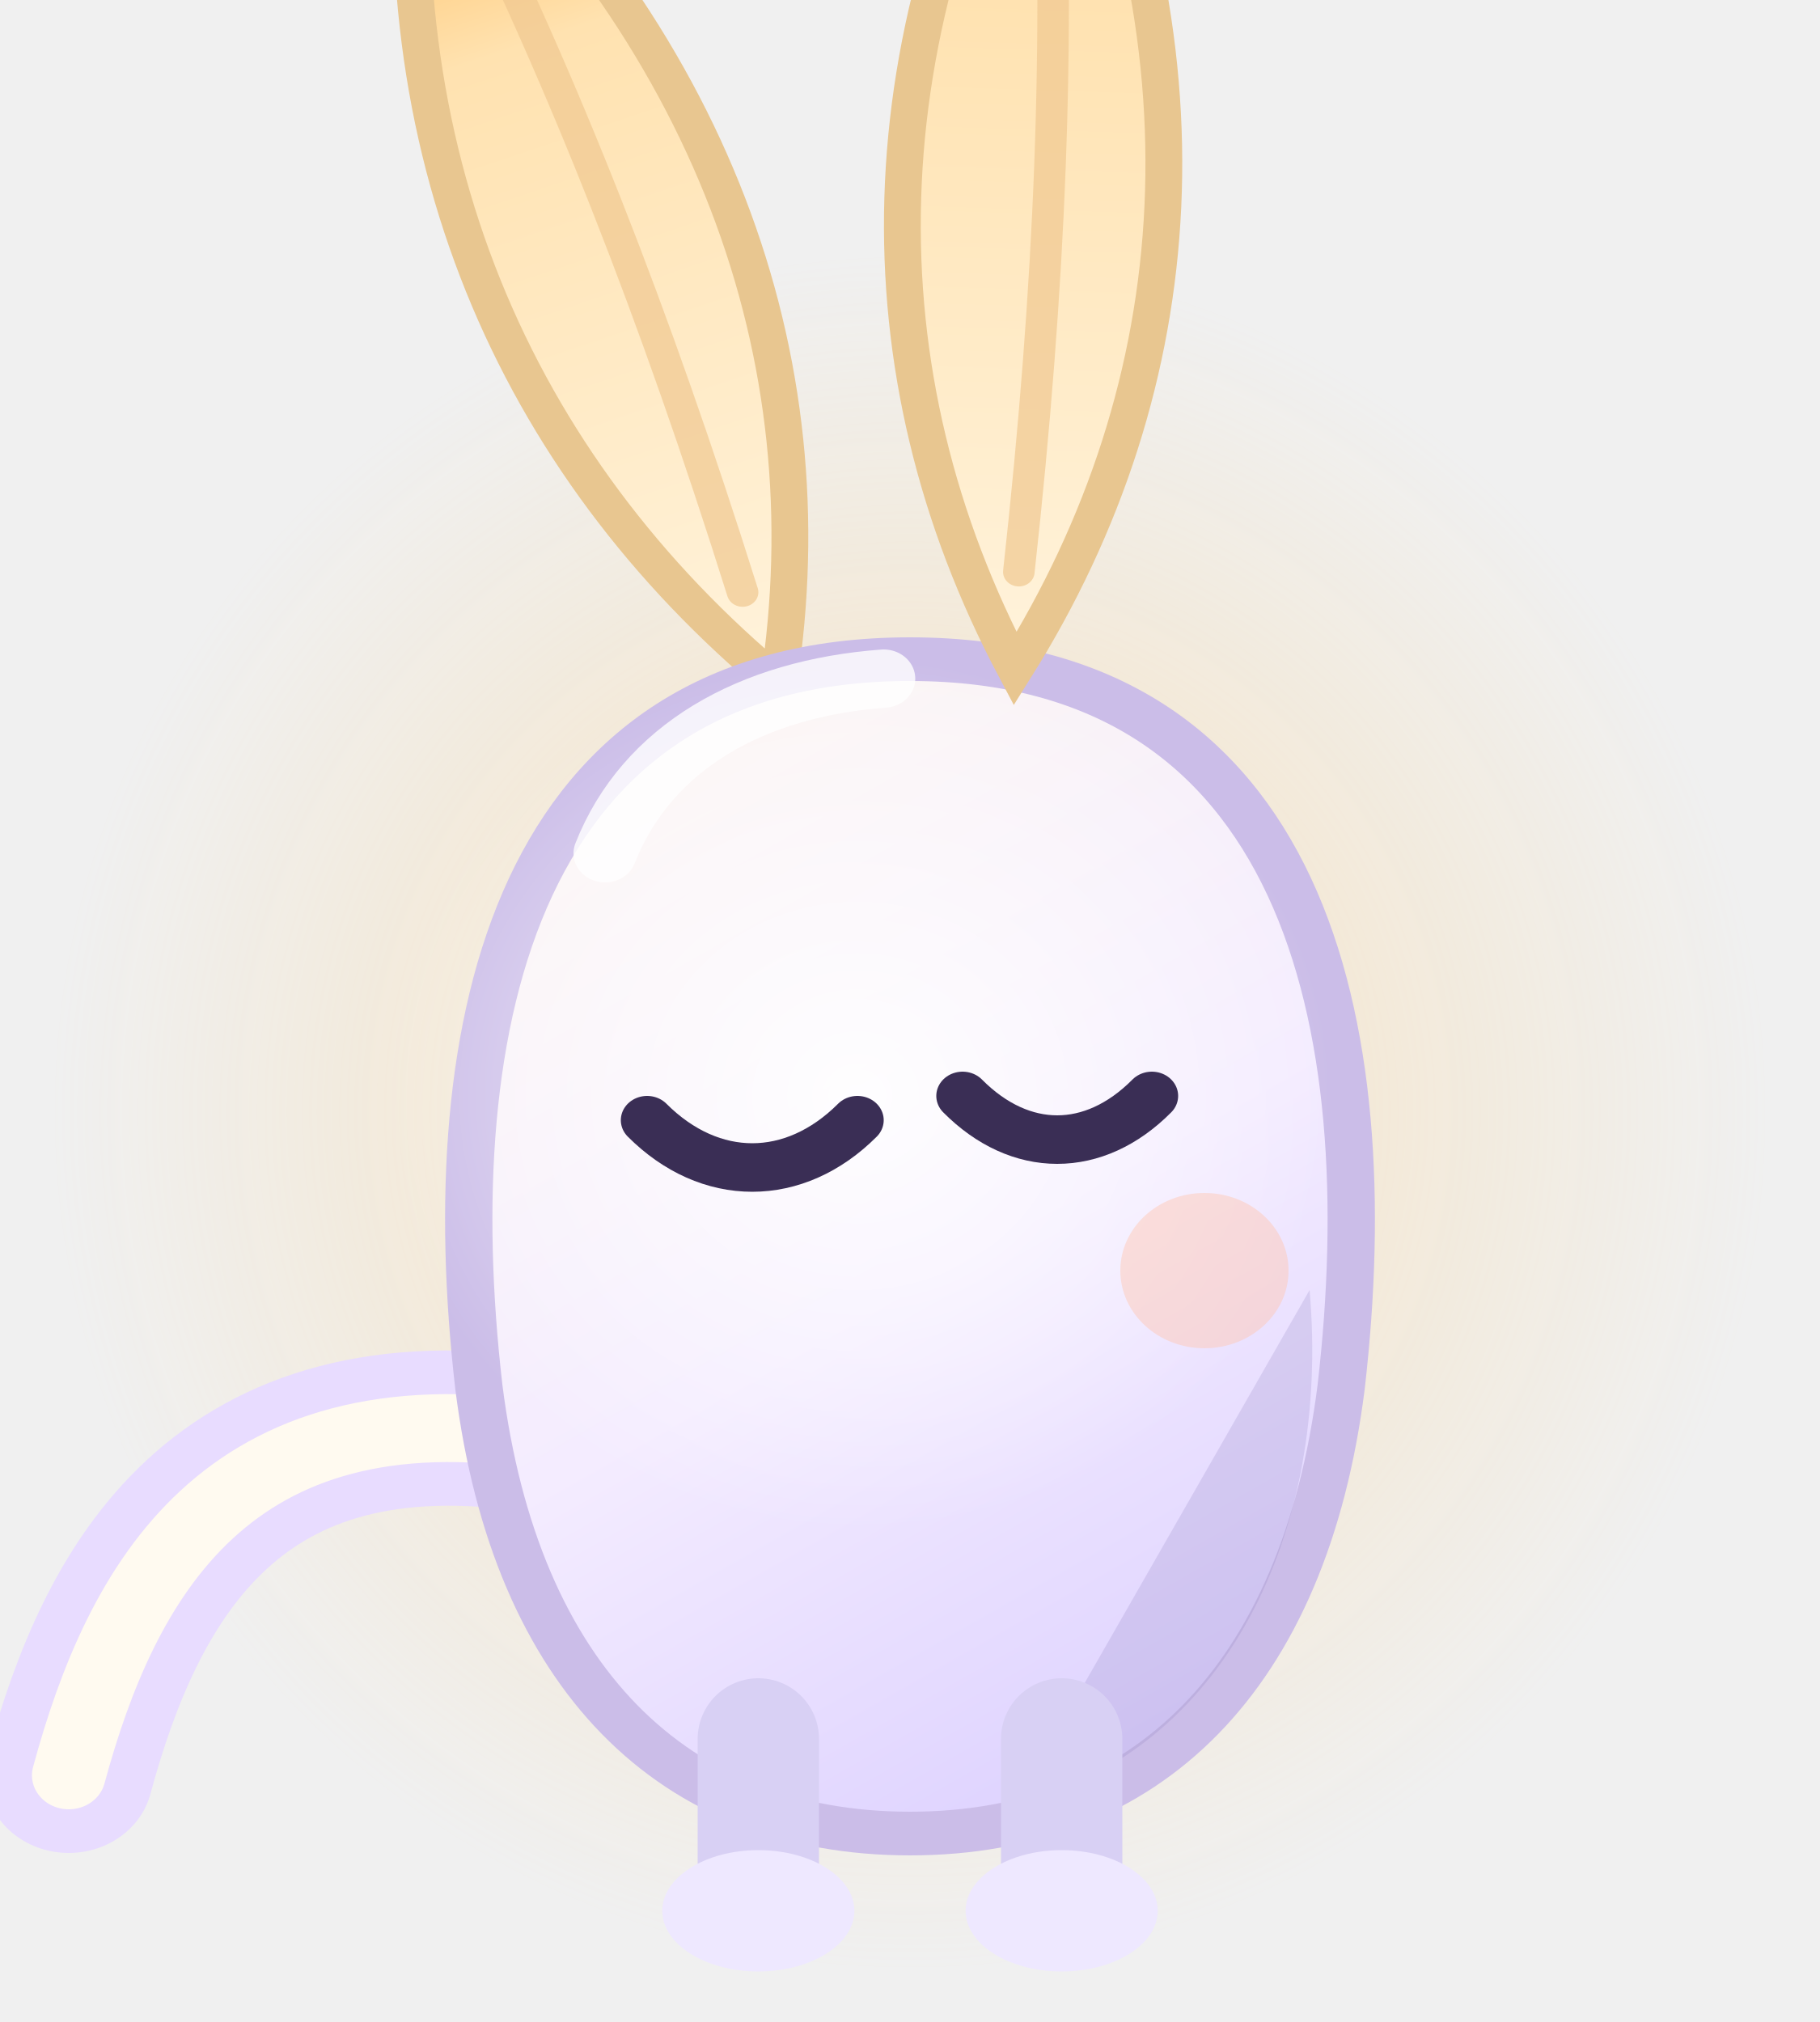
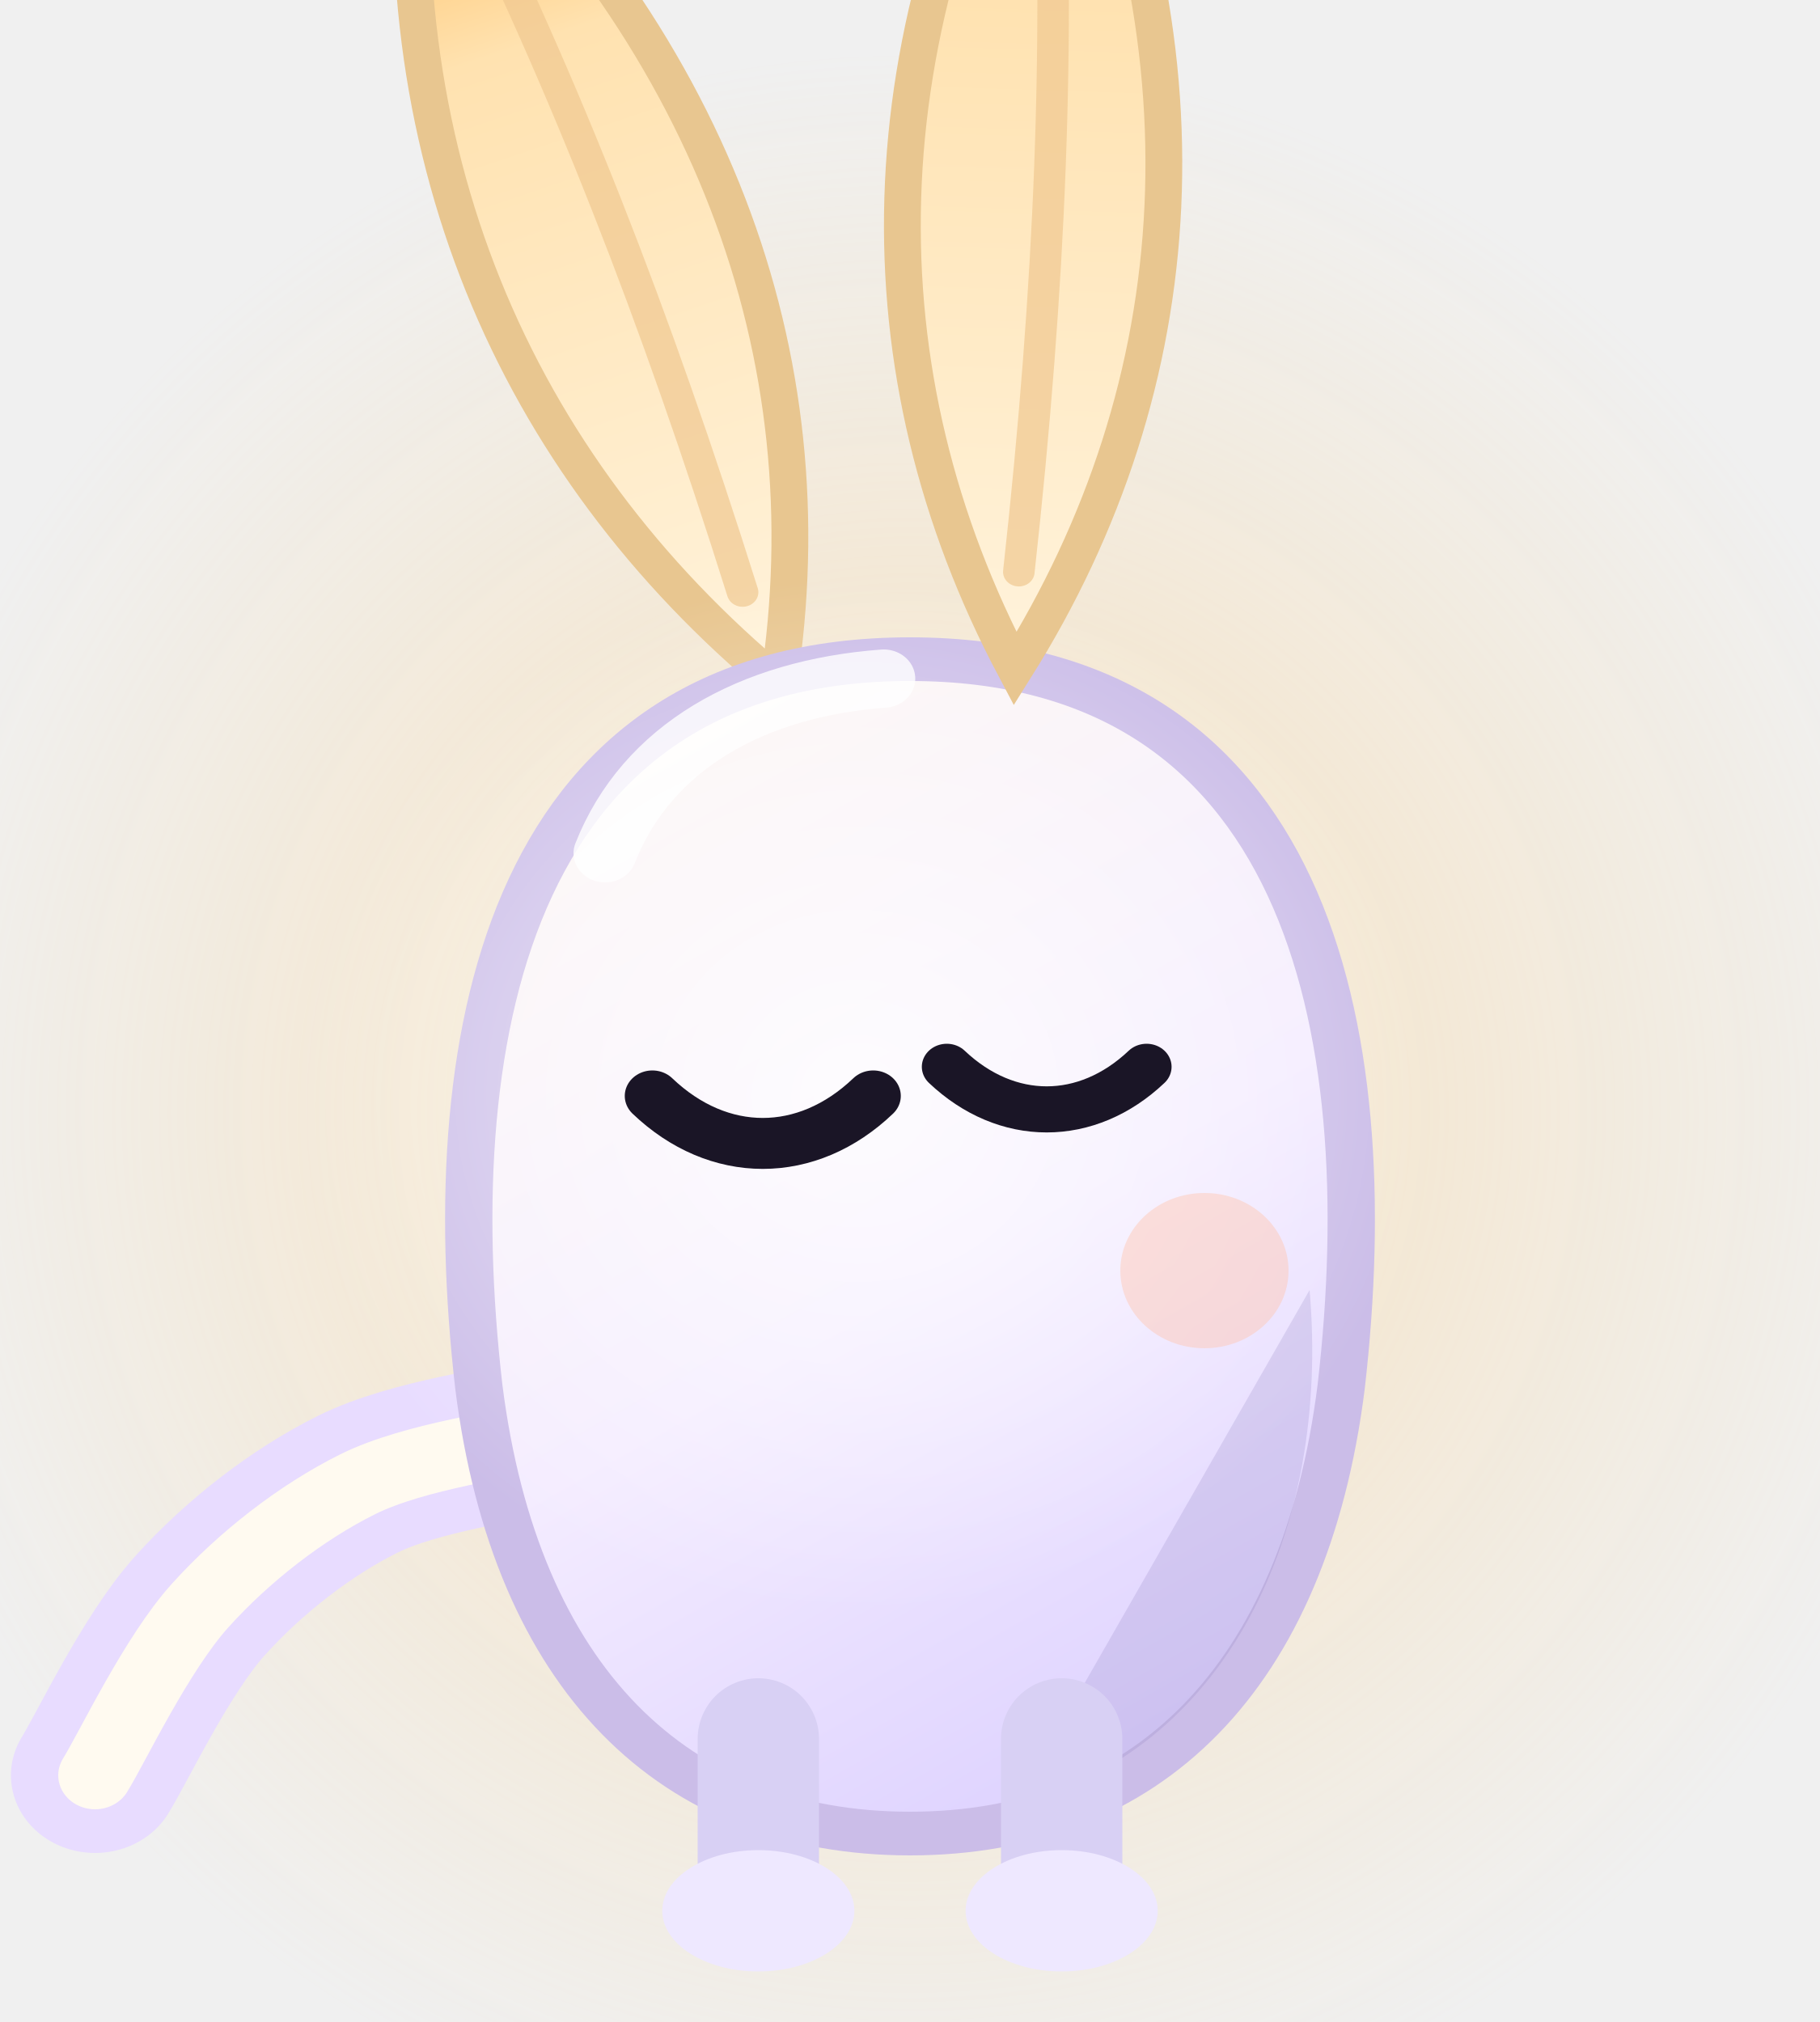
<svg xmlns="http://www.w3.org/2000/svg" viewBox="0 0 36 40" width="36" height="40">
  <defs>
-     <linearGradient id="mb" x1="10" y1="10" x2="26" y2="36" gradientUnits="userSpaceOnUse">
+     <radialGradient id="gl1" cx="18" cy="22" r="21" gradientUnits="userSpaceOnUse">
+       <stop offset="0" stop-color="#ffd080" stop-opacity="0.45" />
+       <stop offset="1" stop-color="#ffd080" stop-opacity="0" />
+     </radialGradient>
+     <linearGradient id="me2" x1="0" y1="0" x2="0" y2="-20" gradientUnits="userSpaceOnUse">
+       <stop offset="0" stop-color="#fff3dc" />
+       <stop offset="0.7" stop-color="#ffe2b0" />
+       <stop offset="1" stop-color="#ffb347" />
+     </linearGradient>
+     <linearGradient id="mb3" x1="10" y1="10" x2="26" y2="36" gradientUnits="userSpaceOnUse">
      <stop offset="0" stop-color="#fffaf0" />
      <stop offset="0.55" stop-color="#f4ecff" />
      <stop offset="1" stop-color="#d8ccff" />
    </linearGradient>
-     <linearGradient id="me" x1="0" y1="0" x2="0" y2="-20" gradientUnits="userSpaceOnUse">
-       <stop offset="0" stop-color="#fff3dc" />
-       <stop offset="0.7" stop-color="#ffe2b0" />
-       <stop offset="1" stop-color="#ffb347" />
-     </linearGradient>
-     <radialGradient id="mc" cx="17" cy="21" r="9" gradientUnits="userSpaceOnUse">
-       <stop offset="0" stop-color="#ffffff" stop-opacity="0.9" />
+     <radialGradient id="mc4" cx="17" cy="21" r="10.68" gradientUnits="userSpaceOnUse">
+       <stop offset="0" stop-color="#ffffff" stop-opacity="0.78" />
      <stop offset="1" stop-color="#ffffff" stop-opacity="0" />
    </radialGradient>
-     <radialGradient id="gl1" cx="18" cy="22" r="17" gradientUnits="userSpaceOnUse">
-       <stop offset="0" stop-color="#ffd080" stop-opacity="0.45" />
-       <stop offset="1" stop-color="#ffd080" stop-opacity="0" />
-     </radialGradient>
  </defs>
-   <circle cx="18" cy="22" r="17" fill="url(#gl1)" />
+   <circle cx="18" cy="22" r="21" fill="url(#gl1)" />
  <g transform="translate(18 38) rotate(0 0 0) scale(1.04 0.96) translate(-18 -38)">
-     <path d="M11 28 C5 27 3 31 2 35" fill="none" stroke="#e8dcff" stroke-width="3.2" stroke-linecap="round" stroke-linejoin="round" />
-     <path d="M11 28 C5 27 3 31 2 35" fill="none" stroke="#fffaf0" stroke-width="1.4" stroke-linecap="round" stroke-linejoin="round" />
+     <path d="M11 28 C10.417 28.167 8.583 28.417 7.5 29 C6.417 29.583 5.333 30.5 4.5 31.5 C3.667 32.5 2.833 34.417 2.5 35" fill="none" stroke="#e8dcff" stroke-width="3.2" stroke-linecap="round" stroke-linejoin="round" />
+     <path d="M11 28 C10.417 28.167 8.583 28.417 7.5 29 C6.417 29.583 5.333 30.5 4.5 31.5 C3.667 32.5 2.833 34.417 2.5 35" fill="none" stroke="#fffaf0" stroke-width="1.4" stroke-linecap="round" stroke-linejoin="round" />
    <g transform="translate(15.5 12.5) rotate(-20 0 0)">
-       <path d="M0 0 C-3.2 -6 -3.4 -13 0 -20 C3.4 -13 3.2 -6 0 0 Z" fill="url(#me)" stroke="#e8c690" stroke-width="0.7" />
+       <path d="M0 0 C-3.2 -6 -3.4 -13 0 -20 C3.4 -13 3.2 -6 0 0 Z" fill="url(#me2)" stroke="#e8c690" stroke-width="0.7" />
      <path d="M0 -2 C0.4 -8 0.4 -13 0 -18" fill="none" stroke="#f0c890" stroke-width="0.6" stroke-linecap="round" stroke-linejoin="round" opacity="0.7" />
      <circle cx="0" cy="-19" r="1.6" fill="#ffd27a" opacity="0.55" />
    </g>
-     <path d="M18 12 C25.5 12 27 19.5 26.2 27 C25.5 33 22.5 36.2 18 36.2 C13.5 36.2 10.5 33 9.8 27 C9 19.5 10.5 12 18 12 Z" fill="url(#mb)" stroke="#cbbde8" stroke-width="0.9" />
-     <circle cx="17" cy="21" r="9" fill="url(#mc)" />
+     <path d="M18 12 C25.5 12 27 19.5 26.2 27 C25.5 33 22.5 36.2 18 36.2 C13.5 36.2 10.5 33 9.8 27 C9 19.5 10.5 12 18 12 Z" fill="url(#mb3)" stroke="#cbbde8" stroke-width="0.9" />
+     <circle cx="17" cy="21" r="10.68" fill="url(#mc4)" />
    <path d="M12.2 16 C13 13.8 15 12.6 17.5 12.4" fill="none" stroke="#ffffff" stroke-width="1.2" stroke-linecap="round" stroke-linejoin="round" opacity="0.8" />
-     <path d="M20 35.6 C24 34.5 26 30 25.6 25" fill="#8f7fbf" opacity="0.22" stroke="none" />
+     <path d="M20 35.6 C24 34.5 26 30 25.6 25" fill="#8f7fbf" opacity="0.22" />
    <circle cx="23.6" cy="24.6" r="1.6" fill="#ffc6b0" opacity="0.45" />
    <g transform="translate(20 12.2) rotate(2 0 0)">
-       <path d="M0 0 C-3.2 -6 -3.4 -13 0 -20 C3.4 -13 3.2 -6 0 0 Z" fill="url(#me)" stroke="#e8c690" stroke-width="0.7" />
+       <path d="M0 0 C-3.2 -6 -3.4 -13 0 -20 C3.4 -13 3.2 -6 0 0 Z" fill="url(#me2)" stroke="#e8c690" stroke-width="0.7" />
      <path d="M0 -2 C0.4 -8 0.4 -13 0 -18" fill="none" stroke="#f0c890" stroke-width="0.6" stroke-linecap="round" stroke-linejoin="round" opacity="0.7" />
      <circle cx="0" cy="-19" r="1.6" fill="#ffd27a" opacity="0.55" />
    </g>
-     <path d="M13 21.5 C14.2 22.8 15.8 22.8 17 21.5" fill="none" stroke="#3a2e55" stroke-width="1" stroke-linecap="round" stroke-linejoin="round" />
-     <path d="M19 21 C20.1 22.2 21.5 22.2 22.6 21" fill="none" stroke="#3a2e55" stroke-width="1" stroke-linecap="round" stroke-linejoin="round" />
+     <path d="M13.1 21 C14.36 22.305 16.04 22.305 17.3 21" fill="none" stroke="#1a1526" stroke-width="1.05" stroke-linecap="round" stroke-linejoin="round" />
+     <path d="M18.7 20.4 C19.84 21.57 21.36 21.57 22.5 20.4" fill="none" stroke="#1a1526" stroke-width="0.95" stroke-linecap="round" stroke-linejoin="round" />
  </g>
  <g transform="translate(15 34.4) rotate(0 0 0)">
    <path d="M0 0 L0 3.2" fill="none" stroke="#d8d0f4" stroke-width="2.4" stroke-linecap="round" stroke-linejoin="round" />
    <ellipse cx="0" cy="3.4" rx="1.9" ry="1.2" fill="#eee8ff" />
  </g>
  <g transform="translate(21 34.4) rotate(0 0 0)">
    <path d="M0 0 L0 3.2" fill="none" stroke="#d8d0f4" stroke-width="2.4" stroke-linecap="round" stroke-linejoin="round" />
    <ellipse cx="0" cy="3.4" rx="1.9" ry="1.2" fill="#eee8ff" />
  </g>
</svg>
